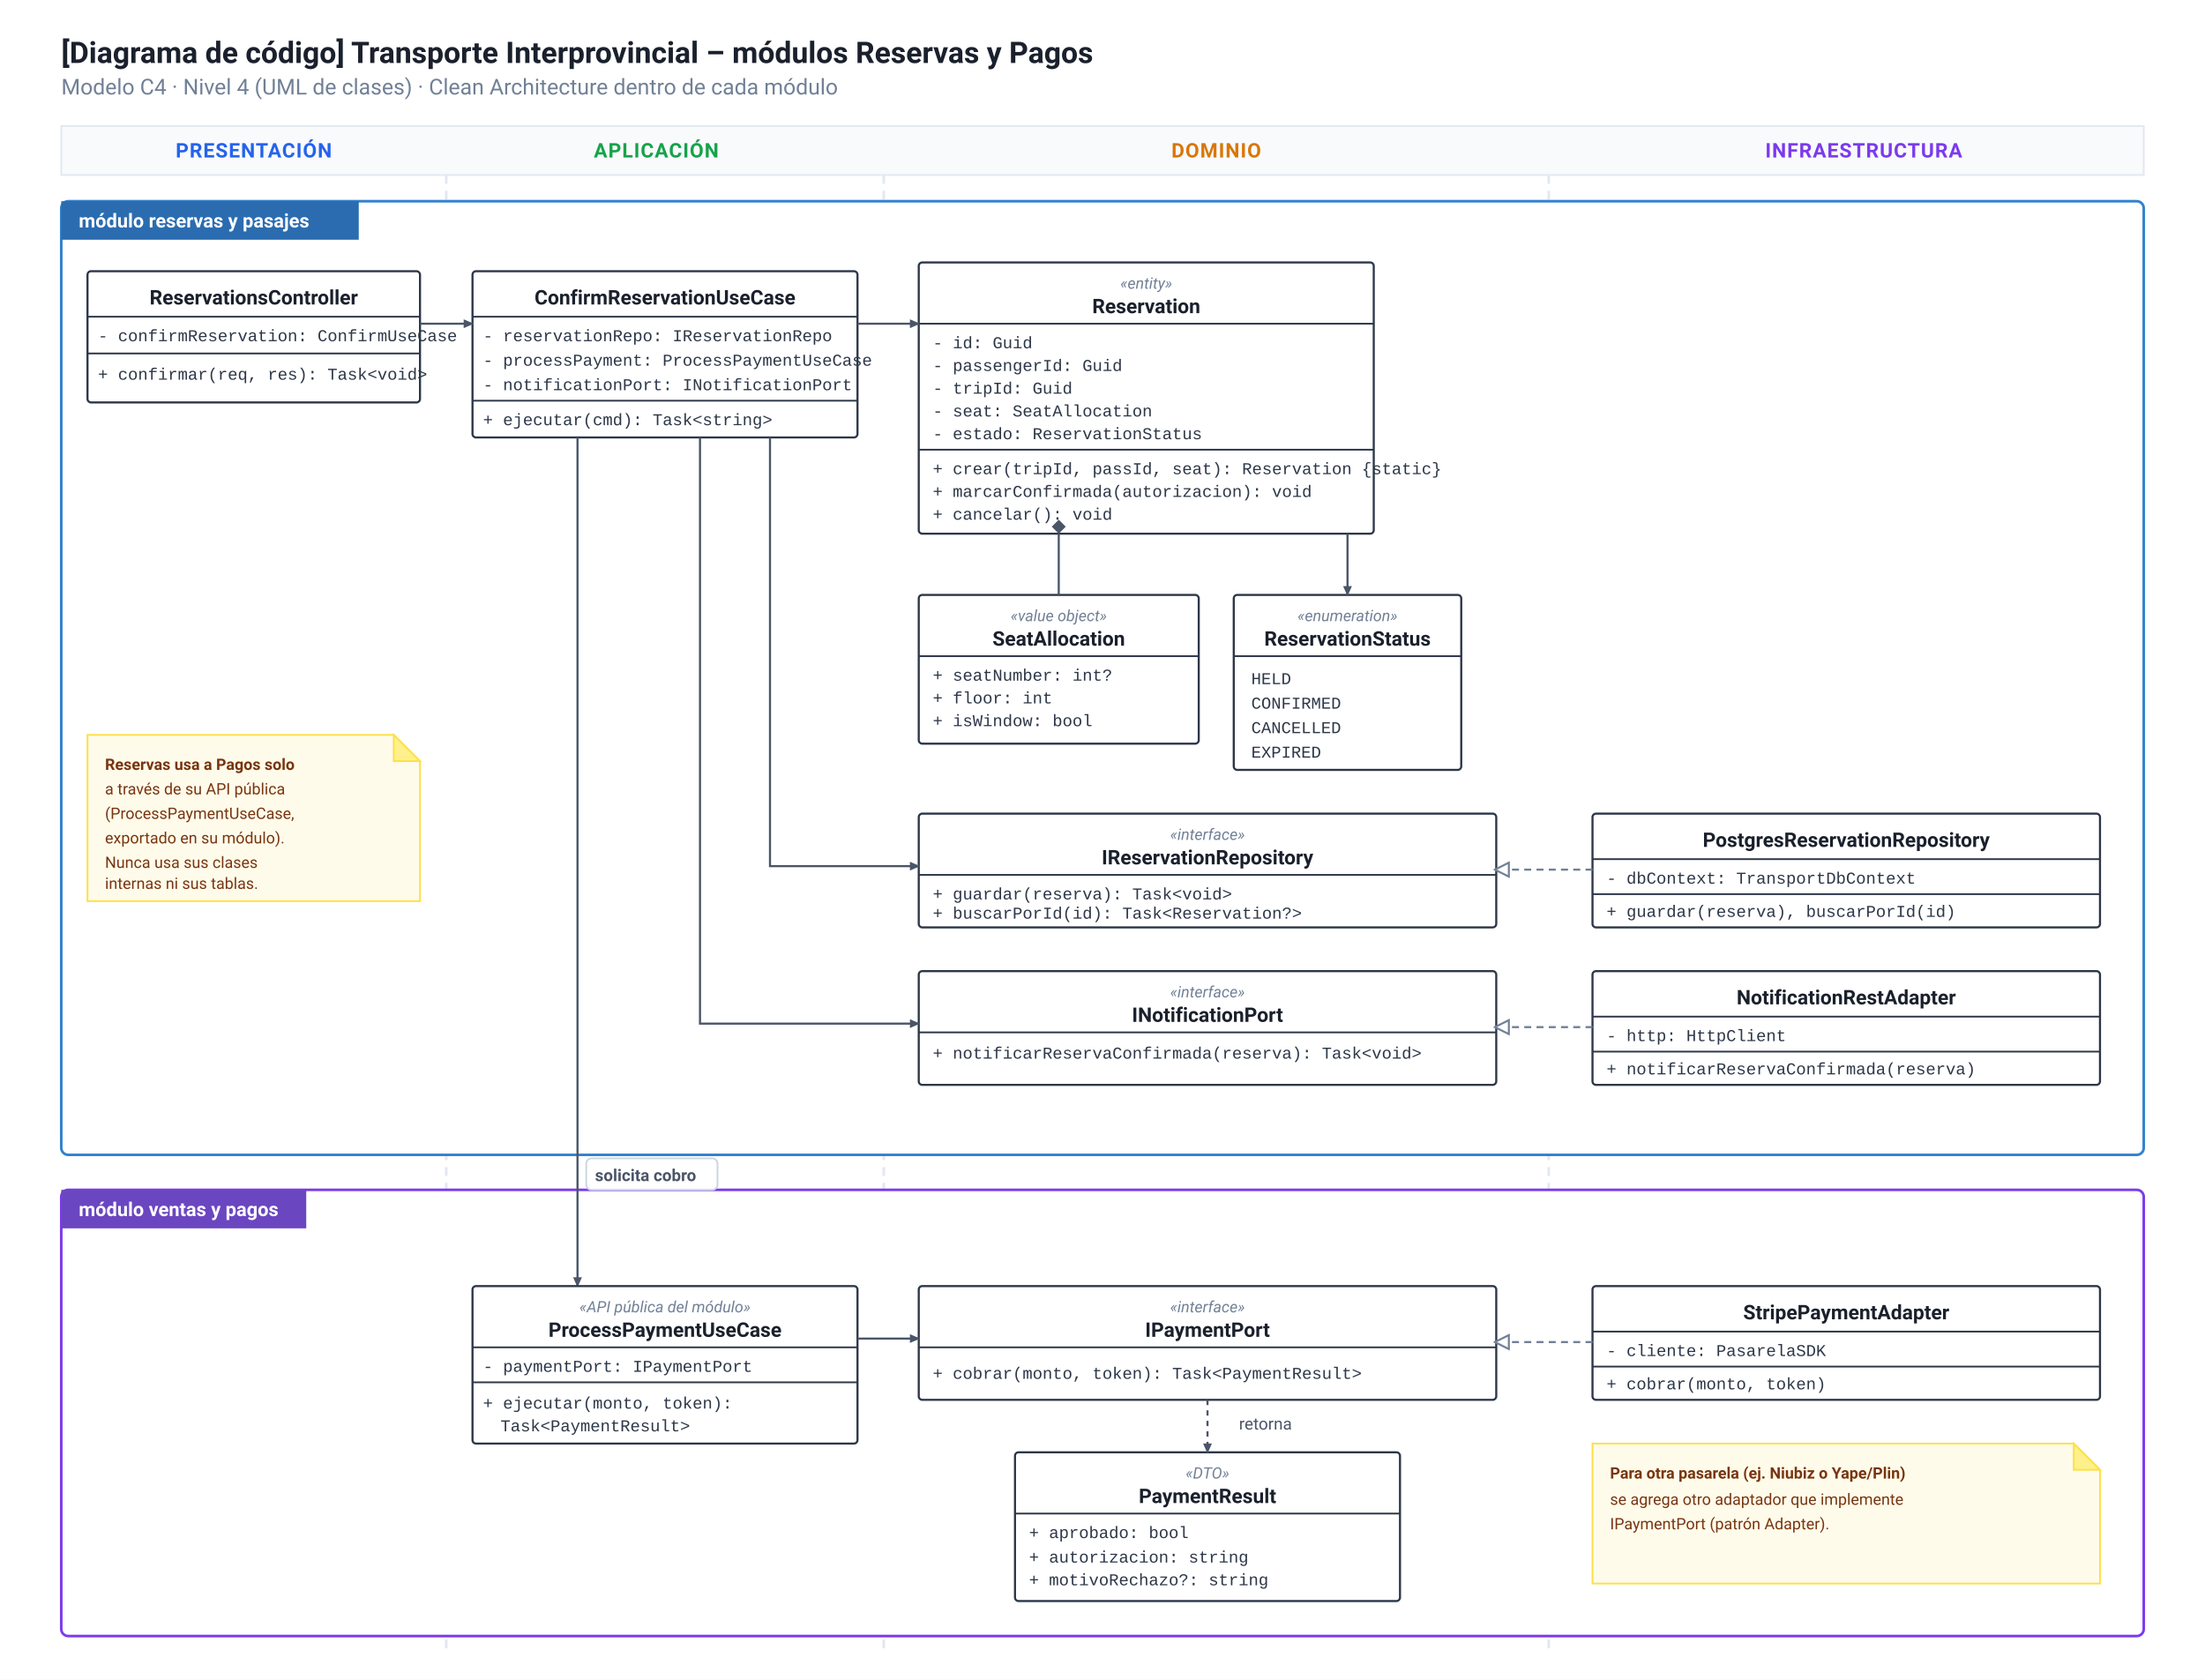
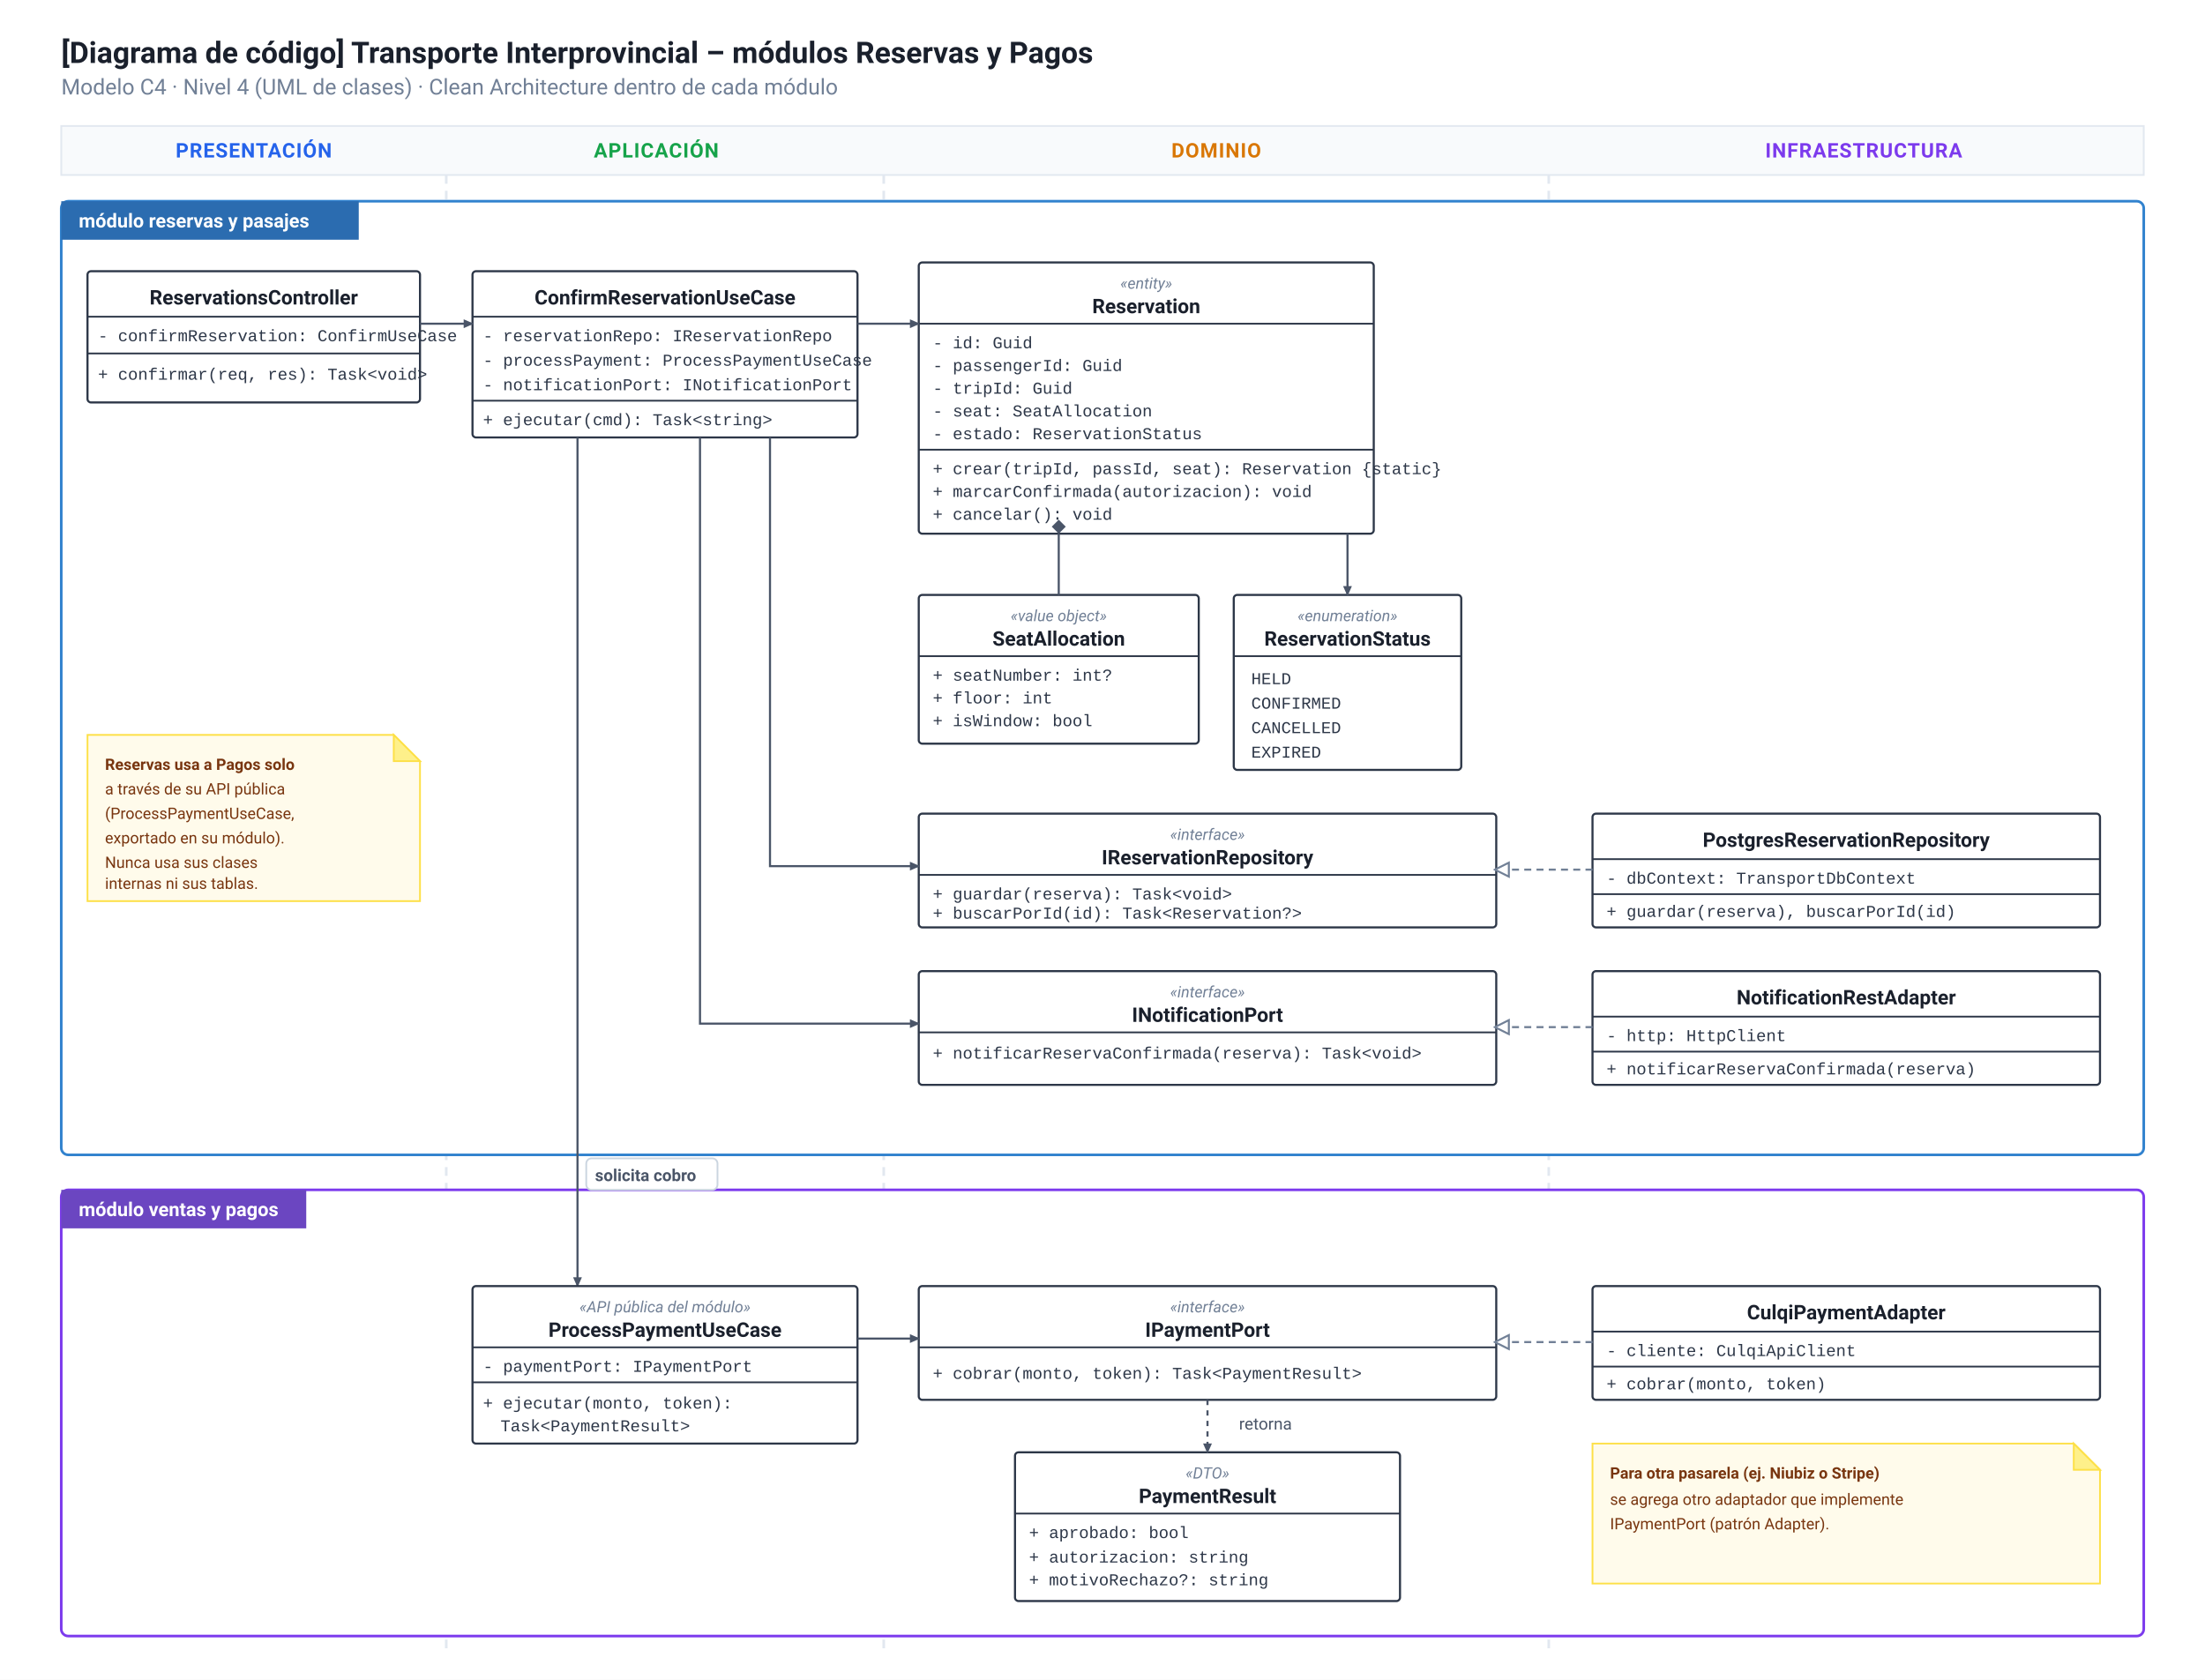
<svg xmlns="http://www.w3.org/2000/svg" width="1260" height="960" viewBox="0 0 1260 960" role="img" aria-labelledby="title desc">
  <defs>
    <marker id="arrow" viewBox="0 0 10 10" refX="7" refY="5" markerWidth="6" markerHeight="6" orient="auto-start-reverse">
      <path d="M 0 1.5 L 8 5 L 0 8.5 z" fill="#4a5568" />
    </marker>
    <marker id="arrow-blue" viewBox="0 0 10 10" refX="7" refY="5" markerWidth="6" markerHeight="6" orient="auto-start-reverse">
      <path d="M 0 1.5 L 8 5 L 0 8.5 z" fill="#2563eb" />
    </marker>
    <marker id="arrow-impl" viewBox="0 0 12 12" refX="10" refY="6" markerWidth="8" markerHeight="8" orient="auto-start-reverse">
      <path d="M 1 1 L 11 6 L 1 11 z" fill="#ffffff" stroke="#718096" stroke-width="1.4" />
    </marker>
    <marker id="arrow-diamond" viewBox="0 0 12 12" refX="1" refY="6" markerWidth="8" markerHeight="8" orient="auto-start-reverse">
      <polygon points="1,6 6,1 11,6 6,11" fill="#4a5568" />
    </marker>
    <style>
      .title-main { font-family: -apple-system, BlinkMacSystemFont, "Segoe UI", Roboto, Helvetica, Arial, sans-serif; font-size: 17px; font-weight: 700; fill: #1a202c; }
      .title-sub { font-family: -apple-system, BlinkMacSystemFont, "Segoe UI", Roboto, Helvetica, Arial, sans-serif; font-size: 12.5px; font-weight: 400; fill: #718096; }

      .col-header { font-family: -apple-system, BlinkMacSystemFont, "Segoe UI", Roboto, Helvetica, Arial, sans-serif; font-size: 11.5px; font-weight: 700; text-anchor: middle; letter-spacing: 0.5px; }
      .col-line { stroke: #e2e8f0; stroke-width: 1.5; stroke-dasharray: 5 4; }

      .box-module-pedidos { fill: #ffffff; stroke: #3182ce; stroke-width: 1.5; rx: 4px; }
      .box-module-pagos { fill: #ffffff; stroke: #7c3aed; stroke-width: 1.5; rx: 4px; }

      .banner-pedidos { fill: #2b6cb0; }
      .banner-pagos { fill: #6b46c1; }
      .banner-text { font-family: -apple-system, BlinkMacSystemFont, "Segoe UI", Roboto, Helvetica, Arial, sans-serif; font-size: 11px; font-weight: 700; fill: #ffffff; }

      .uml-box { fill: #ffffff; stroke: #2d3748; stroke-width: 1.2; rx: 2px; }
      .uml-line { stroke: #2d3748; stroke-width: 1; }

      .text-stereo { font-family: -apple-system, BlinkMacSystemFont, "Segoe UI", Roboto, Helvetica, Arial, sans-serif; font-size: 9px; font-style: italic; fill: #718096; text-anchor: middle; }
      .text-title { font-family: -apple-system, BlinkMacSystemFont, "Segoe UI", Roboto, Helvetica, Arial, sans-serif; font-size: 11.5px; font-weight: 700; fill: #1a202c; text-anchor: middle; }
      .text-code { font-family: "SFMono-Regular", Consolas, "Liberation Mono", Menlo, monospace; font-size: 9.5px; fill: #2d3748; }

      .conn-line { fill: none; stroke: #4a5568; stroke-width: 1.2; }
      .conn-impl { fill: none; stroke: #718096; stroke-width: 1.2; stroke-dasharray: 4 3; }
      .conn-text { font-family: -apple-system, BlinkMacSystemFont, "Segoe UI", Roboto, Helvetica, Arial, sans-serif; font-size: 9.5px; fill: #4a5568; }

      .note-box { fill: #fffbeb; stroke: #fde047; stroke-width: 1; rx: 2px; }
      .note-text { font-family: -apple-system, BlinkMacSystemFont, "Segoe UI", Roboto, Helvetica, Arial, sans-serif; font-size: 9px; fill: #78350f; line-height: 1.35; }
    </style>
  </defs>
  <rect width="1260" height="960" fill="#ffffff" />
  <text x="35" y="36" class="title-main">[Diagrama de código] Transporte Interprovincial – módulos Reservas y Pagos</text>
  <text x="35" y="54" class="title-sub">Modelo C4 · Nivel 4 (UML de clases) · Clean Architecture dentro de cada módulo</text>
  <rect x="35" y="72" width="1190" height="28" fill="#f8fafc" stroke="#e2e8f0" stroke-width="1" />
  <text x="145" y="90" class="col-header" fill="#2563eb">PRESENTACIÓN</text>
  <text x="375" y="90" class="col-header" fill="#16a34a">APLICACIÓN</text>
  <text x="695" y="90" class="col-header" fill="#d97706">DOMINIO</text>
  <text x="1065" y="90" class="col-header" fill="#7c3aed">INFRAESTRUCTURA</text>
  <line x1="255" y1="100" x2="255" y2="945" class="col-line" />
  <line x1="505" y1="100" x2="505" y2="945" class="col-line" />
  <line x1="885" y1="100" x2="885" y2="945" class="col-line" />
  <rect x="35" y="115" width="1190" height="545" class="box-module-pedidos" />
  <rect x="35" y="115" width="170" height="22" class="banner-pedidos" />
  <text x="45" y="130" class="banner-text">módulo reservas y pasajes</text>
  <g id="class-controller">
    <rect x="50" y="155" width="190" height="75" class="uml-box" />
    <text x="145" y="174" class="text-title">ReservationsController</text>
    <line x1="50" y1="181" x2="240" y2="181" class="uml-line" />
    <text x="56" y="195" class="text-code">- confirmReservation: ConfirmUseCase</text>
    <line x1="50" y1="202" x2="240" y2="202" class="uml-line" />
    <text x="56" y="217" class="text-code">+ confirmar(req, res): Task&lt;void&gt;</text>
  </g>
  <g id="note-reservas">
    <polygon points="50,420 225,420 240,435 240,515 50,515" class="note-box" />
    <polygon points="225,420 225,435 240,435" fill="#fef08a" stroke="#fde047" stroke-width="1" />
    <text x="60" y="440" class="note-text" font-weight="700">Reservas usa a Pagos solo</text>
    <text x="60" y="454" class="note-text">a través de su API pública</text>
    <text x="60" y="468" class="note-text">(ProcessPaymentUseCase,</text>
    <text x="60" y="482" class="note-text">exportado en su módulo).</text>
    <text x="60" y="496" class="note-text">Nunca usa sus clases</text>
    <text x="60" y="508" class="note-text">internas ni sus tablas.</text>
  </g>
  <g id="class-usecase">
    <rect x="270" y="155" width="220" height="95" class="uml-box" />
    <text x="380" y="174" class="text-title">ConfirmReservationUseCase</text>
    <line x1="270" y1="181" x2="490" y2="181" class="uml-line" />
    <text x="276" y="195" class="text-code">- reservationRepo: IReservationRepo</text>
    <text x="276" y="209" class="text-code">- processPayment: ProcessPaymentUseCase</text>
    <text x="276" y="223" class="text-code">- notificationPort: INotificationPort</text>
    <line x1="270" y1="229" x2="490" y2="229" class="uml-line" />
    <text x="276" y="243" class="text-code">+ ejecutar(cmd): Task&lt;string&gt;</text>
  </g>
  <path d="M 240 185 L 270 185" class="conn-line" marker-end="url(#arrow)" />
  <g id="class-reservation">
    <rect x="525" y="150" width="260" height="155" class="uml-box" />
    <text x="655" y="165" class="text-stereo">«entity»</text>
    <text x="655" y="179" class="text-title">Reservation</text>
    <line x1="525" y1="185" x2="785" y2="185" class="uml-line" />
    <text x="533" y="199" class="text-code">- id: Guid</text>
    <text x="533" y="212" class="text-code">- passengerId: Guid</text>
    <text x="533" y="225" class="text-code">- tripId: Guid</text>
    <text x="533" y="238" class="text-code">- seat: SeatAllocation</text>
    <text x="533" y="251" class="text-code">- estado: ReservationStatus</text>
    <line x1="525" y1="257" x2="785" y2="257" class="uml-line" />
    <text x="533" y="271" class="text-code">+ crear(tripId, passId, seat): Reservation {static}</text>
    <text x="533" y="284" class="text-code">+ marcarConfirmada(autorizacion): void</text>
    <text x="533" y="297" class="text-code">+ cancelar(): void</text>
  </g>
  <path d="M 490 185 L 525 185" class="conn-line" marker-end="url(#arrow)" />
  <g id="class-seat">
    <rect x="525" y="340" width="160" height="85" class="uml-box" />
    <text x="605" y="355" class="text-stereo">«value object»</text>
    <text x="605" y="369" class="text-title">SeatAllocation</text>
    <line x1="525" y1="375" x2="685" y2="375" class="uml-line" />
    <text x="533" y="389" class="text-code">+ seatNumber: int?</text>
    <text x="533" y="402" class="text-code">+ floor: int</text>
    <text x="533" y="415" class="text-code">+ isWindow: bool</text>
  </g>
  <g id="class-status">
    <rect x="705" y="340" width="130" height="100" class="uml-box" />
    <text x="770" y="355" class="text-stereo">«enumeration»</text>
    <text x="770" y="369" class="text-title">ReservationStatus</text>
    <line x1="705" y1="375" x2="835" y2="375" class="uml-line" />
    <text x="715" y="391" class="text-code">HELD</text>
    <text x="715" y="405" class="text-code">CONFIRMED</text>
    <text x="715" y="419" class="text-code">CANCELLED</text>
    <text x="715" y="433" class="text-code">EXPIRED</text>
  </g>
  <path d="M 605 305 L 605 340" class="conn-line" marker-start="url(#arrow-diamond)" />
  <path d="M 770 305 L 770 340" class="conn-line" marker-end="url(#arrow)" />
  <g id="interface-repo">
    <rect x="525" y="465" width="330" height="65" class="uml-box" />
    <text x="690" y="480" class="text-stereo">«interface»</text>
    <text x="690" y="494" class="text-title">IReservationRepository</text>
    <line x1="525" y1="500" x2="855" y2="500" class="uml-line" />
    <text x="533" y="514" class="text-code">+ guardar(reserva): Task&lt;void&gt;</text>
    <text x="533" y="525" class="text-code">+ buscarPorId(id): Task&lt;Reservation?&gt;</text>
  </g>
  <g id="interface-notif">
    <rect x="525" y="555" width="330" height="65" class="uml-box" />
    <text x="690" y="570" class="text-stereo">«interface»</text>
    <text x="690" y="584" class="text-title">INotificationPort</text>
    <line x1="525" y1="590" x2="855" y2="590" class="uml-line" />
    <text x="533" y="605" class="text-code">+ notificarReservaConfirmada(reserva): Task&lt;void&gt;</text>
  </g>
  <path d="M 440 250 L 440 495 L 525 495" class="conn-line" marker-end="url(#arrow)" />
  <path d="M 400 250 L 400 585 L 525 585" class="conn-line" marker-end="url(#arrow)" />
  <g id="class-repo-impl">
    <rect x="910" y="465" width="290" height="65" class="uml-box" />
    <text x="1055" y="484" class="text-title">PostgresReservationRepository</text>
    <line x1="910" y1="491" x2="1200" y2="491" class="uml-line" />
    <text x="918" y="505" class="text-code">- dbContext: TransportDbContext</text>
    <line x1="910" y1="511" x2="1200" y2="511" class="uml-line" />
    <text x="918" y="524" class="text-code">+ guardar(reserva), buscarPorId(id)</text>
  </g>
  <g id="class-notif-impl">
    <rect x="910" y="555" width="290" height="65" class="uml-box" />
    <text x="1055" y="574" class="text-title">NotificationRestAdapter</text>
    <line x1="910" y1="581" x2="1200" y2="581" class="uml-line" />
    <text x="918" y="595" class="text-code">- http: HttpClient</text>
    <line x1="910" y1="601" x2="1200" y2="601" class="uml-line" />
    <text x="918" y="614" class="text-code">+ notificarReservaConfirmada(reserva)</text>
  </g>
  <path d="M 910 497 L 855 497" class="conn-impl" marker-end="url(#arrow-impl)" />
  <path d="M 910 587 L 855 587" class="conn-impl" marker-end="url(#arrow-impl)" />
  <rect x="35" y="680" width="1190" height="255" class="box-module-pagos" />
  <rect x="35" y="680" width="140" height="22" class="banner-pagos" />
  <text x="45" y="695" class="banner-text">módulo ventas y pagos</text>
  <path d="M 330 250 L 330 735" class="conn-line" marker-end="url(#arrow)" />
  <rect x="335" y="662" width="75" height="18" fill="#ffffff" stroke="#cbd5e0" rx="3" />
  <text x="340" y="675" class="conn-text" font-weight="600">solicita cobro</text>
  <g id="class-payment-usecase">
    <rect x="270" y="735" width="220" height="90" class="uml-box" />
    <text x="380" y="750" class="text-stereo">«API pública del módulo»</text>
    <text x="380" y="764" class="text-title">ProcessPaymentUseCase</text>
    <line x1="270" y1="770" x2="490" y2="770" class="uml-line" />
    <text x="276" y="784" class="text-code">- paymentPort: IPaymentPort</text>
    <line x1="270" y1="790" x2="490" y2="790" class="uml-line" />
    <text x="276" y="805" class="text-code">+ ejecutar(monto, token):</text>
    <text x="286" y="818" class="text-code">  Task&lt;PaymentResult&gt;</text>
  </g>
  <g id="interface-payment-port">
    <rect x="525" y="735" width="330" height="65" class="uml-box" />
    <text x="690" y="750" class="text-stereo">«interface»</text>
    <text x="690" y="764" class="text-title">IPaymentPort</text>
    <line x1="525" y1="770" x2="855" y2="770" class="uml-line" />
    <text x="533" y="788" class="text-code">+ cobrar(monto, token): Task&lt;PaymentResult&gt;</text>
  </g>
  <path d="M 490 765 L 525 765" class="conn-line" marker-end="url(#arrow)" />
  <g id="dto-payment-result">
    <rect x="580" y="830" width="220" height="85" class="uml-box" />
    <text x="690" y="845" class="text-stereo">«DTO»</text>
    <text x="690" y="859" class="text-title">PaymentResult</text>
    <line x1="580" y1="865" x2="800" y2="865" class="uml-line" />
    <text x="588" y="879" class="text-code">+ aprobado: bool</text>
    <text x="588" y="893" class="text-code">+ autorizacion: string</text>
    <text x="588" y="906" class="text-code">+ motivoRechazo?: string</text>
  </g>
  <path d="M 690 800 L 690 830" class="conn-line" marker-end="url(#arrow)" stroke-dasharray="3 3" />
  <text x="708" y="817" class="conn-text" font-size="8.5">retorna</text>
-   <g id="class-stripe-adapter">
+   <g id="class-culqi-adapter">
    <rect x="910" y="735" width="290" height="65" class="uml-box" />
-     <text x="1055" y="754" class="text-title">StripePaymentAdapter</text>
+     <text x="1055" y="754" class="text-title">CulqiPaymentAdapter</text>
    <line x1="910" y1="761" x2="1200" y2="761" class="uml-line" />
-     <text x="918" y="775" class="text-code">- cliente: PasarelaSDK</text>
+     <text x="918" y="775" class="text-code">- cliente: CulqiApiClient</text>
    <line x1="910" y1="781" x2="1200" y2="781" class="uml-line" />
    <text x="918" y="794" class="text-code">+ cobrar(monto, token)</text>
  </g>
  <path d="M 910 767 L 855 767" class="conn-impl" marker-end="url(#arrow-impl)" />
  <g id="note-pagos">
    <polygon points="910,825 1185,825 1200,840 1200,905 910,905" class="note-box" />
    <polygon points="1185,825 1185,840 1200,840" fill="#fef08a" stroke="#fde047" stroke-width="1" />
-     <text x="920" y="845" class="note-text" font-weight="700">Para otra pasarela (ej. Niubiz o Yape/Plin)</text>
+     <text x="920" y="845" class="note-text" font-weight="700">Para otra pasarela (ej. Niubiz o Stripe)</text>
    <text x="920" y="860" class="note-text">se agrega otro adaptador que implemente</text>
    <text x="920" y="874" class="note-text">IPaymentPort (patrón Adapter).</text>
  </g>
</svg>
